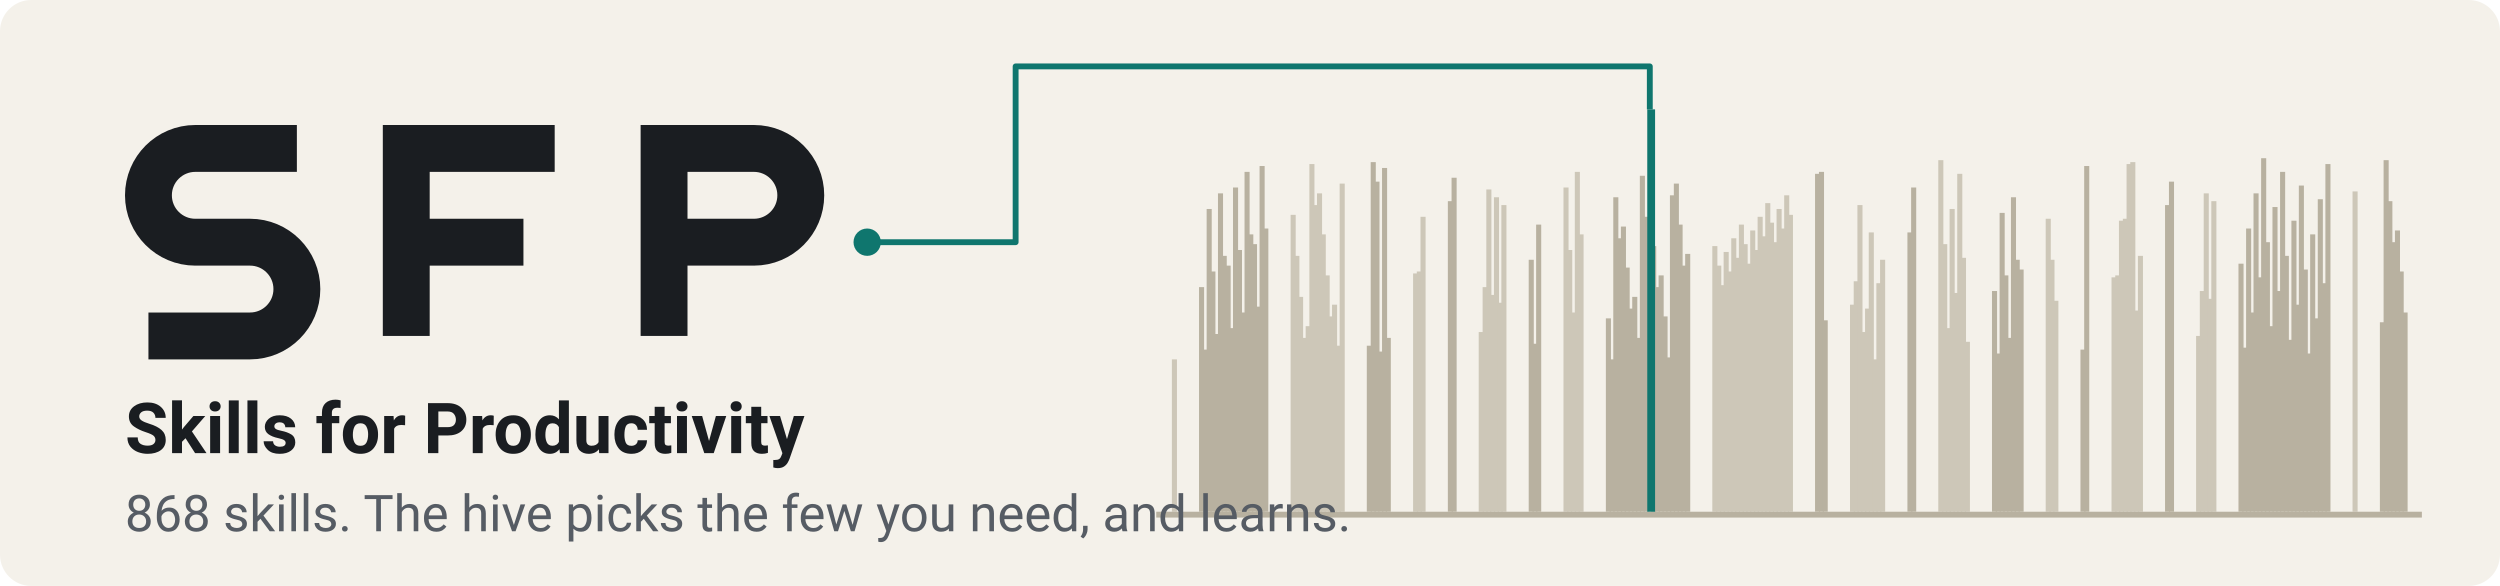
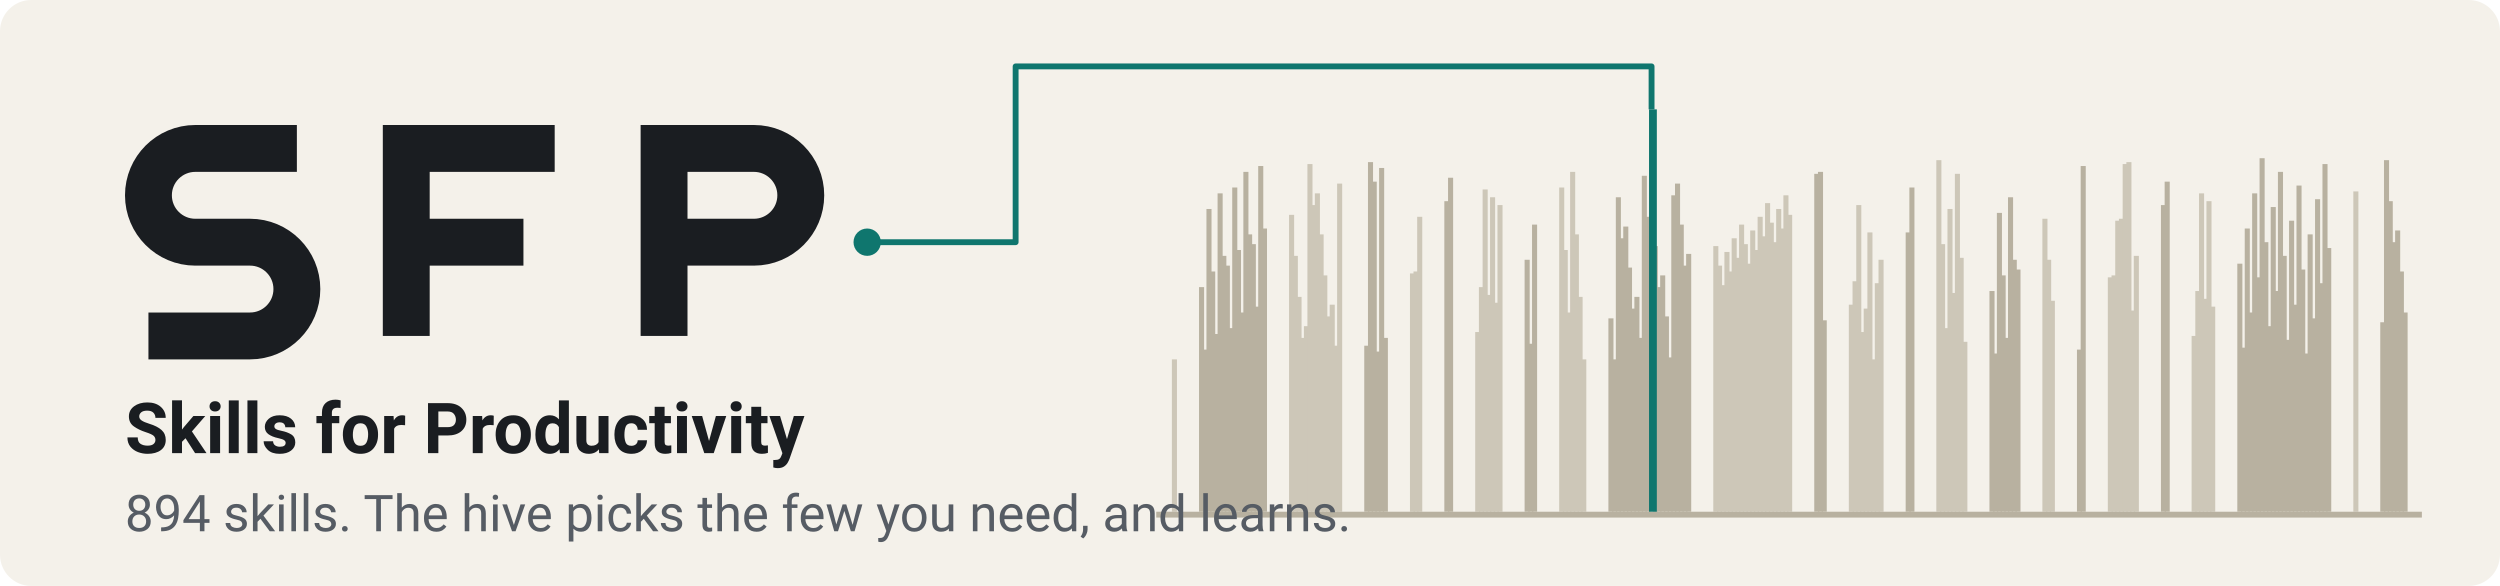
<svg xmlns="http://www.w3.org/2000/svg" width="1280" height="300" viewBox="0 0 1280 300" role="img" aria-labelledby="t d">
  <rect width="1280" height="300" rx="16" fill="#f4f1ea" />
  <rect x="600.0" y="184" width="2.6" height="78" fill="#cdc7b8" />
  <rect x="613.9" y="147" width="2.6" height="115" fill="#b8b1a0" />
-   <rect x="615.9" y="179" width="2.6" height="83" fill="#b8b1a0" />
-   <rect x="617.8" y="107" width="2.6" height="155" fill="#b8b1a0" />
-   <rect x="619.7" y="139" width="2.6" height="123" fill="#b8b1a0" />
-   <rect x="621.7" y="171" width="2.6" height="91" fill="#b8b1a0" />
-   <rect x="623.6" y="99" width="2.6" height="163" fill="#b8b1a0" />
-   <rect x="625.5" y="131" width="2.6" height="131" fill="#b8b1a0" />
-   <rect x="627.5" y="136" width="2.6" height="126" fill="#b8b1a0" />
-   <rect x="629.4" y="168" width="2.6" height="94" fill="#b8b1a0" />
-   <rect x="631.3" y="96" width="2.6" height="166" fill="#b8b1a0" />
-   <rect x="633.3" y="128" width="2.6" height="134" fill="#b8b1a0" />
-   <rect x="635.2" y="160" width="2.6" height="102" fill="#b8b1a0" />
-   <rect x="637.2" y="88" width="2.6" height="174" fill="#b8b1a0" />
-   <rect x="639.1" y="120" width="2.6" height="142" fill="#b8b1a0" />
-   <rect x="641.0" y="125" width="2.6" height="137" fill="#b8b1a0" />
-   <rect x="643.0" y="157" width="2.6" height="105" fill="#b8b1a0" />
-   <rect x="644.9" y="85" width="2.6" height="177" fill="#b8b1a0" />
-   <rect x="646.8" y="117" width="2.6" height="145" fill="#b8b1a0" />
-   <rect x="660.8" y="110" width="2.6" height="152" fill="#cdc7b8" />
-   <rect x="662.7" y="131" width="2.6" height="131" fill="#cdc7b8" />
-   <rect x="664.6" y="152" width="2.6" height="110" fill="#cdc7b8" />
-   <rect x="666.6" y="173" width="2.6" height="89" fill="#cdc7b8" />
-   <rect x="668.5" y="167" width="2.6" height="95" fill="#cdc7b8" />
-   <rect x="670.4" y="84" width="2.6" height="178" fill="#cdc7b8" />
-   <rect x="672.4" y="105" width="2.6" height="157" fill="#cdc7b8" />
-   <rect x="674.3" y="99" width="2.6" height="163" fill="#cdc7b8" />
-   <rect x="676.2" y="120" width="2.6" height="142" fill="#cdc7b8" />
-   <rect x="678.2" y="141" width="2.6" height="121" fill="#cdc7b8" />
-   <rect x="680.1" y="162" width="2.6" height="100" fill="#cdc7b8" />
-   <rect x="682.0" y="156" width="2.6" height="106" fill="#cdc7b8" />
-   <rect x="684.0" y="177" width="2.6" height="85" fill="#cdc7b8" />
-   <rect x="685.9" y="94" width="2.6" height="168" fill="#cdc7b8" />
-   <rect x="699.8" y="177" width="2.6" height="85" fill="#b8b1a0" />
-   <rect x="701.8" y="83" width="2.6" height="179" fill="#b8b1a0" />
-   <rect x="703.7" y="93" width="2.6" height="169" fill="#b8b1a0" />
-   <rect x="705.7" y="180" width="2.6" height="82" fill="#b8b1a0" />
-   <rect x="707.6" y="86" width="2.6" height="176" fill="#b8b1a0" />
-   <rect x="709.5" y="173" width="2.6" height="89" fill="#b8b1a0" />
-   <rect x="723.5" y="140" width="2.6" height="122" fill="#cdc7b8" />
-   <rect x="725.4" y="139" width="2.6" height="123" fill="#cdc7b8" />
-   <rect x="727.3" y="111" width="2.6" height="151" fill="#cdc7b8" />
-   <rect x="741.3" y="103" width="2.6" height="159" fill="#b8b1a0" />
-   <rect x="743.2" y="91" width="2.6" height="171" fill="#b8b1a0" />
-   <rect x="757.1" y="170" width="2.6" height="92" fill="#cdc7b8" />
-   <rect x="759.1" y="147" width="2.6" height="115" fill="#cdc7b8" />
-   <rect x="761.0" y="97" width="2.6" height="165" fill="#cdc7b8" />
-   <rect x="762.9" y="151" width="2.6" height="111" fill="#cdc7b8" />
-   <rect x="764.9" y="101" width="2.6" height="161" fill="#cdc7b8" />
-   <rect x="766.8" y="155" width="2.6" height="107" fill="#cdc7b8" />
-   <rect x="768.7" y="105" width="2.6" height="157" fill="#cdc7b8" />
-   <rect x="782.7" y="133" width="2.6" height="129" fill="#b8b1a0" />
-   <rect x="784.6" y="176" width="2.6" height="86" fill="#b8b1a0" />
-   <rect x="786.5" y="115" width="2.6" height="147" fill="#b8b1a0" />
-   <rect x="800.5" y="96" width="2.6" height="166" fill="#cdc7b8" />
-   <rect x="802.4" y="128" width="2.6" height="134" fill="#cdc7b8" />
-   <rect x="804.3" y="160" width="2.6" height="102" fill="#cdc7b8" />
-   <rect x="806.3" y="88" width="2.6" height="174" fill="#cdc7b8" />
-   <rect x="808.2" y="120" width="2.6" height="142" fill="#cdc7b8" />
-   <rect x="822.2" y="163" width="2.6" height="99" fill="#b8b1a0" />
-   <rect x="824.1" y="184" width="2.6" height="78" fill="#b8b1a0" />
-   <rect x="826.0" y="101" width="2.6" height="161" fill="#b8b1a0" />
-   <rect x="828.0" y="122" width="2.6" height="140" fill="#b8b1a0" />
-   <rect x="829.9" y="116" width="2.6" height="146" fill="#b8b1a0" />
-   <rect x="831.8" y="137" width="2.6" height="125" fill="#b8b1a0" />
-   <rect x="833.8" y="158" width="2.6" height="104" fill="#b8b1a0" />
-   <rect x="835.7" y="152" width="2.6" height="110" fill="#b8b1a0" />
-   <rect x="837.6" y="173" width="2.6" height="89" fill="#b8b1a0" />
-   <rect x="839.6" y="90" width="2.6" height="172" fill="#b8b1a0" />
-   <rect x="841.5" y="111" width="2.6" height="151" fill="#b8b1a0" />
-   <rect x="845.4" y="126" width="2.6" height="136" fill="#b8b1a0" />
-   <rect x="847.3" y="147" width="2.6" height="115" fill="#b8b1a0" />
-   <rect x="849.2" y="141" width="2.6" height="121" fill="#b8b1a0" />
-   <rect x="851.2" y="162" width="2.6" height="100" fill="#b8b1a0" />
-   <rect x="853.1" y="183" width="2.6" height="79" fill="#b8b1a0" />
-   <rect x="855.0" y="100" width="2.6" height="162" fill="#b8b1a0" />
-   <rect x="857.0" y="94" width="2.6" height="168" fill="#b8b1a0" />
-   <rect x="858.9" y="115" width="2.6" height="147" fill="#b8b1a0" />
-   <rect x="860.8" y="136" width="2.6" height="126" fill="#b8b1a0" />
-   <rect x="862.8" y="130" width="2.6" height="132" fill="#b8b1a0" />
-   <rect x="876.7" y="126" width="2.6" height="136" fill="#cdc7b8" />
-   <rect x="878.7" y="136" width="2.6" height="126" fill="#cdc7b8" />
-   <rect x="880.6" y="146" width="2.6" height="116" fill="#cdc7b8" />
-   <rect x="882.5" y="129" width="2.6" height="133" fill="#cdc7b8" />
-   <rect x="884.5" y="139" width="2.6" height="123" fill="#cdc7b8" />
-   <rect x="886.4" y="122" width="2.6" height="140" fill="#cdc7b8" />
-   <rect x="888.3" y="132" width="2.6" height="130" fill="#cdc7b8" />
-   <rect x="890.3" y="115" width="2.6" height="147" fill="#cdc7b8" />
-   <rect x="892.2" y="125" width="2.6" height="137" fill="#cdc7b8" />
-   <rect x="894.1" y="135" width="2.6" height="127" fill="#cdc7b8" />
+   <rect x="615.8" y="179" width="2.6" height="83" fill="#b8b1a0" />
+   <rect x="617.7" y="107" width="2.6" height="155" fill="#b8b1a0" />
+   <rect x="619.6" y="139" width="2.6" height="123" fill="#b8b1a0" />
+   <rect x="621.5" y="171" width="2.6" height="91" fill="#b8b1a0" />
+   <rect x="623.4" y="99" width="2.6" height="163" fill="#b8b1a0" />
+   <rect x="625.3" y="131" width="2.6" height="131" fill="#b8b1a0" />
+   <rect x="627.1" y="136" width="2.6" height="126" fill="#b8b1a0" />
+   <rect x="629.0" y="168" width="2.6" height="94" fill="#b8b1a0" />
+   <rect x="630.9" y="96" width="2.6" height="166" fill="#b8b1a0" />
+   <rect x="632.8" y="128" width="2.6" height="134" fill="#b8b1a0" />
+   <rect x="634.7" y="160" width="2.6" height="102" fill="#b8b1a0" />
+   <rect x="636.6" y="88" width="2.6" height="174" fill="#b8b1a0" />
+   <rect x="638.5" y="120" width="2.6" height="142" fill="#b8b1a0" />
+   <rect x="640.4" y="125" width="2.6" height="137" fill="#b8b1a0" />
+   <rect x="642.3" y="157" width="2.6" height="105" fill="#b8b1a0" />
+   <rect x="644.2" y="85" width="2.6" height="177" fill="#b8b1a0" />
+   <rect x="646.1" y="117" width="2.6" height="145" fill="#b8b1a0" />
+   <rect x="660.0" y="110" width="2.6" height="152" fill="#cdc7b8" />
+   <rect x="661.9" y="131" width="2.6" height="131" fill="#cdc7b8" />
+   <rect x="663.8" y="152" width="2.6" height="110" fill="#cdc7b8" />
+   <rect x="665.7" y="173" width="2.6" height="89" fill="#cdc7b8" />
+   <rect x="667.6" y="167" width="2.6" height="95" fill="#cdc7b8" />
+   <rect x="669.4" y="84" width="2.6" height="178" fill="#cdc7b8" />
+   <rect x="671.3" y="105" width="2.6" height="157" fill="#cdc7b8" />
+   <rect x="673.2" y="99" width="2.6" height="163" fill="#cdc7b8" />
+   <rect x="675.1" y="120" width="2.6" height="142" fill="#cdc7b8" />
+   <rect x="677.0" y="141" width="2.6" height="121" fill="#cdc7b8" />
+   <rect x="678.9" y="162" width="2.6" height="100" fill="#cdc7b8" />
+   <rect x="680.8" y="156" width="2.6" height="106" fill="#cdc7b8" />
+   <rect x="682.7" y="177" width="2.6" height="85" fill="#cdc7b8" />
+   <rect x="684.6" y="94" width="2.6" height="168" fill="#cdc7b8" />
+   <rect x="698.5" y="177" width="2.6" height="85" fill="#b8b1a0" />
+   <rect x="700.4" y="83" width="2.6" height="179" fill="#b8b1a0" />
+   <rect x="702.3" y="93" width="2.6" height="169" fill="#b8b1a0" />
+   <rect x="704.2" y="180" width="2.6" height="82" fill="#b8b1a0" />
+   <rect x="706.1" y="86" width="2.6" height="176" fill="#b8b1a0" />
+   <rect x="708.0" y="173" width="2.6" height="89" fill="#b8b1a0" />
+   <rect x="721.9" y="140" width="2.6" height="122" fill="#cdc7b8" />
+   <rect x="723.7" y="139" width="2.6" height="123" fill="#cdc7b8" />
+   <rect x="725.6" y="111" width="2.6" height="151" fill="#cdc7b8" />
+   <rect x="739.5" y="103" width="2.6" height="159" fill="#b8b1a0" />
+   <rect x="741.4" y="91" width="2.6" height="171" fill="#b8b1a0" />
+   <rect x="755.3" y="170" width="2.6" height="92" fill="#cdc7b8" />
+   <rect x="757.2" y="147" width="2.6" height="115" fill="#cdc7b8" />
+   <rect x="759.1" y="97" width="2.6" height="165" fill="#cdc7b8" />
+   <rect x="761.0" y="151" width="2.6" height="111" fill="#cdc7b8" />
+   <rect x="762.9" y="101" width="2.6" height="161" fill="#cdc7b8" />
+   <rect x="764.8" y="155" width="2.6" height="107" fill="#cdc7b8" />
+   <rect x="766.7" y="105" width="2.6" height="157" fill="#cdc7b8" />
+   <rect x="780.6" y="133" width="2.6" height="129" fill="#b8b1a0" />
+   <rect x="782.5" y="176" width="2.6" height="86" fill="#b8b1a0" />
+   <rect x="784.4" y="115" width="2.6" height="147" fill="#b8b1a0" />
+   <rect x="798.3" y="96" width="2.6" height="166" fill="#cdc7b8" />
+   <rect x="800.1" y="128" width="2.6" height="134" fill="#cdc7b8" />
+   <rect x="802.0" y="160" width="2.6" height="102" fill="#cdc7b8" />
+   <rect x="803.9" y="88" width="2.6" height="174" fill="#cdc7b8" />
+   <rect x="805.8" y="120" width="2.6" height="142" fill="#cdc7b8" />
+   <rect x="807.7" y="152" width="2.6" height="110" fill="#cdc7b8" />
+   <rect x="809.6" y="184" width="2.6" height="78" fill="#cdc7b8" />
+   <rect x="823.5" y="163" width="2.6" height="99" fill="#b8b1a0" />
+   <rect x="825.4" y="184" width="2.6" height="78" fill="#b8b1a0" />
+   <rect x="827.3" y="101" width="2.6" height="161" fill="#b8b1a0" />
+   <rect x="829.2" y="122" width="2.6" height="140" fill="#b8b1a0" />
+   <rect x="831.1" y="116" width="2.6" height="146" fill="#b8b1a0" />
+   <rect x="833.0" y="137" width="2.6" height="125" fill="#b8b1a0" />
+   <rect x="834.9" y="158" width="2.6" height="104" fill="#b8b1a0" />
+   <rect x="836.8" y="152" width="2.6" height="110" fill="#b8b1a0" />
+   <rect x="838.7" y="173" width="2.6" height="89" fill="#b8b1a0" />
+   <rect x="840.6" y="90" width="2.6" height="172" fill="#b8b1a0" />
+   <rect x="842.4" y="111" width="2.6" height="151" fill="#b8b1a0" />
+   <rect x="846.2" y="126" width="2.6" height="136" fill="#b8b1a0" />
+   <rect x="848.1" y="147" width="2.6" height="115" fill="#b8b1a0" />
+   <rect x="850.0" y="141" width="2.6" height="121" fill="#b8b1a0" />
+   <rect x="851.9" y="162" width="2.6" height="100" fill="#b8b1a0" />
+   <rect x="853.8" y="183" width="2.6" height="79" fill="#b8b1a0" />
+   <rect x="855.7" y="100" width="2.6" height="162" fill="#b8b1a0" />
+   <rect x="857.6" y="94" width="2.6" height="168" fill="#b8b1a0" />
+   <rect x="859.5" y="115" width="2.6" height="147" fill="#b8b1a0" />
+   <rect x="861.4" y="136" width="2.6" height="126" fill="#b8b1a0" />
+   <rect x="863.3" y="130" width="2.6" height="132" fill="#b8b1a0" />
+   <rect x="877.2" y="126" width="2.6" height="136" fill="#cdc7b8" />
+   <rect x="879.1" y="136" width="2.6" height="126" fill="#cdc7b8" />
+   <rect x="881.0" y="146" width="2.6" height="116" fill="#cdc7b8" />
+   <rect x="882.9" y="129" width="2.6" height="133" fill="#cdc7b8" />
+   <rect x="884.7" y="139" width="2.6" height="123" fill="#cdc7b8" />
+   <rect x="886.6" y="122" width="2.6" height="140" fill="#cdc7b8" />
+   <rect x="888.5" y="132" width="2.6" height="130" fill="#cdc7b8" />
+   <rect x="890.4" y="115" width="2.6" height="147" fill="#cdc7b8" />
+   <rect x="892.3" y="125" width="2.6" height="137" fill="#cdc7b8" />
+   <rect x="894.2" y="135" width="2.6" height="127" fill="#cdc7b8" />
  <rect x="896.1" y="118" width="2.6" height="144" fill="#cdc7b8" />
  <rect x="898.0" y="128" width="2.6" height="134" fill="#cdc7b8" />
  <rect x="899.9" y="111" width="2.6" height="151" fill="#cdc7b8" />
-   <rect x="901.9" y="121" width="2.6" height="141" fill="#cdc7b8" />
-   <rect x="903.8" y="104" width="2.6" height="158" fill="#cdc7b8" />
-   <rect x="905.7" y="114" width="2.6" height="148" fill="#cdc7b8" />
-   <rect x="907.7" y="124" width="2.6" height="138" fill="#cdc7b8" />
-   <rect x="909.6" y="107" width="2.6" height="155" fill="#cdc7b8" />
-   <rect x="911.5" y="117" width="2.6" height="145" fill="#cdc7b8" />
-   <rect x="913.5" y="100" width="2.6" height="162" fill="#cdc7b8" />
-   <rect x="915.4" y="110" width="2.6" height="152" fill="#cdc7b8" />
-   <rect x="929.3" y="89" width="2.6" height="173" fill="#b8b1a0" />
-   <rect x="931.3" y="88" width="2.6" height="174" fill="#b8b1a0" />
-   <rect x="933.2" y="164" width="2.6" height="98" fill="#b8b1a0" />
-   <rect x="947.2" y="156" width="2.6" height="106" fill="#cdc7b8" />
-   <rect x="949.1" y="144" width="2.6" height="118" fill="#cdc7b8" />
-   <rect x="951.0" y="105" width="2.6" height="157" fill="#cdc7b8" />
-   <rect x="953.0" y="170" width="2.6" height="92" fill="#cdc7b8" />
-   <rect x="954.9" y="158" width="2.6" height="104" fill="#cdc7b8" />
-   <rect x="956.8" y="119" width="2.6" height="143" fill="#cdc7b8" />
-   <rect x="958.8" y="184" width="2.6" height="78" fill="#cdc7b8" />
-   <rect x="960.7" y="145" width="2.6" height="117" fill="#cdc7b8" />
-   <rect x="962.6" y="133" width="2.6" height="129" fill="#cdc7b8" />
-   <rect x="976.6" y="119" width="2.6" height="143" fill="#b8b1a0" />
-   <rect x="978.5" y="96" width="2.6" height="166" fill="#b8b1a0" />
-   <rect x="992.4" y="82" width="2.6" height="180" fill="#cdc7b8" />
-   <rect x="994.4" y="125" width="2.6" height="137" fill="#cdc7b8" />
-   <rect x="996.3" y="168" width="2.6" height="94" fill="#cdc7b8" />
-   <rect x="998.2" y="107" width="2.6" height="155" fill="#cdc7b8" />
-   <rect x="1000.2" y="150" width="2.6" height="112" fill="#cdc7b8" />
-   <rect x="1002.1" y="89" width="2.6" height="173" fill="#cdc7b8" />
-   <rect x="1004.0" y="132" width="2.6" height="130" fill="#cdc7b8" />
-   <rect x="1006.0" y="175" width="2.6" height="87" fill="#cdc7b8" />
-   <rect x="1019.9" y="149" width="2.6" height="113" fill="#b8b1a0" />
-   <rect x="1021.8" y="181" width="2.6" height="81" fill="#b8b1a0" />
-   <rect x="1023.8" y="109" width="2.6" height="153" fill="#b8b1a0" />
-   <rect x="1025.7" y="141" width="2.6" height="121" fill="#b8b1a0" />
-   <rect x="1027.7" y="173" width="2.6" height="89" fill="#b8b1a0" />
-   <rect x="1029.6" y="101" width="2.6" height="161" fill="#b8b1a0" />
-   <rect x="1031.5" y="133" width="2.6" height="129" fill="#b8b1a0" />
-   <rect x="1033.5" y="138" width="2.6" height="124" fill="#b8b1a0" />
-   <rect x="1047.4" y="112" width="2.6" height="150" fill="#cdc7b8" />
-   <rect x="1049.3" y="133" width="2.6" height="129" fill="#cdc7b8" />
-   <rect x="1051.3" y="154" width="2.6" height="108" fill="#cdc7b8" />
-   <rect x="1065.2" y="179" width="2.6" height="83" fill="#b8b1a0" />
-   <rect x="1067.1" y="85" width="2.6" height="177" fill="#b8b1a0" />
-   <rect x="1081.1" y="142" width="2.6" height="120" fill="#cdc7b8" />
-   <rect x="1083.0" y="141" width="2.6" height="121" fill="#cdc7b8" />
-   <rect x="1084.9" y="113" width="2.6" height="149" fill="#cdc7b8" />
-   <rect x="1086.9" y="112" width="2.6" height="150" fill="#cdc7b8" />
-   <rect x="1088.8" y="84" width="2.6" height="178" fill="#cdc7b8" />
-   <rect x="1090.7" y="83" width="2.6" height="179" fill="#cdc7b8" />
-   <rect x="1092.7" y="159" width="2.6" height="103" fill="#cdc7b8" />
-   <rect x="1094.6" y="131" width="2.6" height="131" fill="#cdc7b8" />
-   <rect x="1108.5" y="105" width="2.6" height="157" fill="#b8b1a0" />
-   <rect x="1110.5" y="93" width="2.6" height="169" fill="#b8b1a0" />
-   <rect x="1124.4" y="172" width="2.6" height="90" fill="#cdc7b8" />
-   <rect x="1126.3" y="149" width="2.6" height="113" fill="#cdc7b8" />
-   <rect x="1128.3" y="99" width="2.6" height="163" fill="#cdc7b8" />
-   <rect x="1130.2" y="153" width="2.6" height="109" fill="#cdc7b8" />
-   <rect x="1132.2" y="103" width="2.6" height="159" fill="#cdc7b8" />
-   <rect x="1146.1" y="135" width="2.6" height="127" fill="#b8b1a0" />
-   <rect x="1148.0" y="178" width="2.6" height="84" fill="#b8b1a0" />
-   <rect x="1150.0" y="117" width="2.6" height="145" fill="#b8b1a0" />
-   <rect x="1151.9" y="160" width="2.6" height="102" fill="#b8b1a0" />
-   <rect x="1153.8" y="99" width="2.6" height="163" fill="#b8b1a0" />
-   <rect x="1155.8" y="142" width="2.6" height="120" fill="#b8b1a0" />
-   <rect x="1157.7" y="81" width="2.6" height="181" fill="#b8b1a0" />
-   <rect x="1159.6" y="124" width="2.6" height="138" fill="#b8b1a0" />
-   <rect x="1161.6" y="167" width="2.6" height="95" fill="#b8b1a0" />
-   <rect x="1163.5" y="106" width="2.6" height="156" fill="#b8b1a0" />
-   <rect x="1165.4" y="149" width="2.6" height="113" fill="#b8b1a0" />
-   <rect x="1167.4" y="88" width="2.6" height="174" fill="#b8b1a0" />
-   <rect x="1169.3" y="131" width="2.6" height="131" fill="#b8b1a0" />
-   <rect x="1171.2" y="174" width="2.6" height="88" fill="#b8b1a0" />
-   <rect x="1173.2" y="113" width="2.6" height="149" fill="#b8b1a0" />
-   <rect x="1175.1" y="156" width="2.6" height="106" fill="#b8b1a0" />
-   <rect x="1177.0" y="95" width="2.6" height="167" fill="#b8b1a0" />
-   <rect x="1179.0" y="138" width="2.6" height="124" fill="#b8b1a0" />
-   <rect x="1180.9" y="181" width="2.6" height="81" fill="#b8b1a0" />
-   <rect x="1182.8" y="120" width="2.6" height="142" fill="#b8b1a0" />
-   <rect x="1184.8" y="163" width="2.6" height="99" fill="#b8b1a0" />
-   <rect x="1186.7" y="102" width="2.6" height="160" fill="#b8b1a0" />
-   <rect x="1188.7" y="145" width="2.6" height="117" fill="#b8b1a0" />
-   <rect x="1190.6" y="84" width="2.6" height="178" fill="#b8b1a0" />
-   <rect x="1204.5" y="98" width="2.6" height="164" fill="#cdc7b8" />
-   <rect x="1218.5" y="165" width="2.6" height="97" fill="#b8b1a0" />
-   <rect x="1220.4" y="82" width="2.6" height="180" fill="#b8b1a0" />
-   <rect x="1222.3" y="103" width="2.6" height="159" fill="#b8b1a0" />
-   <rect x="1224.3" y="124" width="2.6" height="138" fill="#b8b1a0" />
-   <rect x="1226.2" y="118" width="2.6" height="144" fill="#b8b1a0" />
-   <rect x="1228.1" y="139" width="2.6" height="123" fill="#b8b1a0" />
+   <rect x="901.8" y="121" width="2.6" height="141" fill="#cdc7b8" />
+   <rect x="903.7" y="104" width="2.6" height="158" fill="#cdc7b8" />
+   <rect x="905.6" y="114" width="2.6" height="148" fill="#cdc7b8" />
+   <rect x="907.5" y="124" width="2.6" height="138" fill="#cdc7b8" />
+   <rect x="909.4" y="107" width="2.6" height="155" fill="#cdc7b8" />
+   <rect x="911.3" y="117" width="2.6" height="145" fill="#cdc7b8" />
+   <rect x="913.1" y="100" width="2.6" height="162" fill="#cdc7b8" />
+   <rect x="915.0" y="110" width="2.6" height="152" fill="#cdc7b8" />
+   <rect x="928.9" y="89" width="2.6" height="173" fill="#b8b1a0" />
+   <rect x="930.8" y="88" width="2.6" height="174" fill="#b8b1a0" />
+   <rect x="932.7" y="164" width="2.6" height="98" fill="#b8b1a0" />
+   <rect x="946.6" y="156" width="2.6" height="106" fill="#cdc7b8" />
+   <rect x="948.5" y="144" width="2.6" height="118" fill="#cdc7b8" />
+   <rect x="950.4" y="105" width="2.6" height="157" fill="#cdc7b8" />
+   <rect x="952.3" y="170" width="2.6" height="92" fill="#cdc7b8" />
+   <rect x="954.2" y="158" width="2.6" height="104" fill="#cdc7b8" />
+   <rect x="956.1" y="119" width="2.6" height="143" fill="#cdc7b8" />
+   <rect x="958.0" y="184" width="2.6" height="78" fill="#cdc7b8" />
+   <rect x="959.9" y="145" width="2.6" height="117" fill="#cdc7b8" />
+   <rect x="961.8" y="133" width="2.6" height="129" fill="#cdc7b8" />
+   <rect x="975.7" y="119" width="2.6" height="143" fill="#b8b1a0" />
+   <rect x="977.6" y="96" width="2.6" height="166" fill="#b8b1a0" />
+   <rect x="991.4" y="82" width="2.6" height="180" fill="#cdc7b8" />
+   <rect x="993.3" y="125" width="2.6" height="137" fill="#cdc7b8" />
+   <rect x="995.2" y="168" width="2.6" height="94" fill="#cdc7b8" />
+   <rect x="997.1" y="107" width="2.6" height="155" fill="#cdc7b8" />
+   <rect x="999.0" y="150" width="2.6" height="112" fill="#cdc7b8" />
+   <rect x="1000.9" y="89" width="2.6" height="173" fill="#cdc7b8" />
+   <rect x="1002.8" y="132" width="2.6" height="130" fill="#cdc7b8" />
+   <rect x="1004.7" y="175" width="2.6" height="87" fill="#cdc7b8" />
+   <rect x="1018.6" y="149" width="2.6" height="113" fill="#b8b1a0" />
+   <rect x="1020.5" y="181" width="2.6" height="81" fill="#b8b1a0" />
+   <rect x="1022.4" y="109" width="2.6" height="153" fill="#b8b1a0" />
+   <rect x="1024.3" y="141" width="2.6" height="121" fill="#b8b1a0" />
+   <rect x="1026.2" y="173" width="2.6" height="89" fill="#b8b1a0" />
+   <rect x="1028.1" y="101" width="2.6" height="161" fill="#b8b1a0" />
+   <rect x="1030.0" y="133" width="2.6" height="129" fill="#b8b1a0" />
+   <rect x="1031.9" y="138" width="2.6" height="124" fill="#b8b1a0" />
+   <rect x="1045.7" y="112" width="2.6" height="150" fill="#cdc7b8" />
+   <rect x="1047.6" y="133" width="2.6" height="129" fill="#cdc7b8" />
+   <rect x="1049.5" y="154" width="2.6" height="108" fill="#cdc7b8" />
+   <rect x="1063.4" y="179" width="2.6" height="83" fill="#b8b1a0" />
+   <rect x="1065.3" y="85" width="2.6" height="177" fill="#b8b1a0" />
+   <rect x="1079.2" y="142" width="2.6" height="120" fill="#cdc7b8" />
+   <rect x="1081.1" y="141" width="2.6" height="121" fill="#cdc7b8" />
+   <rect x="1083.0" y="113" width="2.6" height="149" fill="#cdc7b8" />
+   <rect x="1084.9" y="112" width="2.6" height="150" fill="#cdc7b8" />
+   <rect x="1086.8" y="84" width="2.6" height="178" fill="#cdc7b8" />
+   <rect x="1088.7" y="83" width="2.6" height="179" fill="#cdc7b8" />
+   <rect x="1090.6" y="159" width="2.6" height="103" fill="#cdc7b8" />
+   <rect x="1092.5" y="131" width="2.6" height="131" fill="#cdc7b8" />
+   <rect x="1106.4" y="105" width="2.6" height="157" fill="#b8b1a0" />
+   <rect x="1108.3" y="93" width="2.6" height="169" fill="#b8b1a0" />
+   <rect x="1122.1" y="172" width="2.6" height="90" fill="#cdc7b8" />
+   <rect x="1124.0" y="149" width="2.6" height="113" fill="#cdc7b8" />
+   <rect x="1125.9" y="99" width="2.6" height="163" fill="#cdc7b8" />
+   <rect x="1127.8" y="153" width="2.6" height="109" fill="#cdc7b8" />
+   <rect x="1129.7" y="103" width="2.6" height="159" fill="#cdc7b8" />
+   <rect x="1131.6" y="157" width="2.6" height="105" fill="#cdc7b8" />
+   <rect x="1145.5" y="135" width="2.6" height="127" fill="#b8b1a0" />
+   <rect x="1147.4" y="178" width="2.6" height="84" fill="#b8b1a0" />
+   <rect x="1149.3" y="117" width="2.6" height="145" fill="#b8b1a0" />
+   <rect x="1151.2" y="160" width="2.6" height="102" fill="#b8b1a0" />
+   <rect x="1153.1" y="99" width="2.6" height="163" fill="#b8b1a0" />
+   <rect x="1155.0" y="142" width="2.6" height="120" fill="#b8b1a0" />
+   <rect x="1156.9" y="81" width="2.6" height="181" fill="#b8b1a0" />
+   <rect x="1158.8" y="124" width="2.6" height="138" fill="#b8b1a0" />
+   <rect x="1160.7" y="167" width="2.6" height="95" fill="#b8b1a0" />
+   <rect x="1162.6" y="106" width="2.6" height="156" fill="#b8b1a0" />
+   <rect x="1164.4" y="149" width="2.6" height="113" fill="#b8b1a0" />
+   <rect x="1166.3" y="88" width="2.6" height="174" fill="#b8b1a0" />
+   <rect x="1168.2" y="131" width="2.6" height="131" fill="#b8b1a0" />
+   <rect x="1170.1" y="174" width="2.6" height="88" fill="#b8b1a0" />
+   <rect x="1172.0" y="113" width="2.6" height="149" fill="#b8b1a0" />
+   <rect x="1173.9" y="156" width="2.6" height="106" fill="#b8b1a0" />
+   <rect x="1175.8" y="95" width="2.6" height="167" fill="#b8b1a0" />
+   <rect x="1177.7" y="138" width="2.6" height="124" fill="#b8b1a0" />
+   <rect x="1179.6" y="181" width="2.6" height="81" fill="#b8b1a0" />
+   <rect x="1181.5" y="120" width="2.6" height="142" fill="#b8b1a0" />
+   <rect x="1183.4" y="163" width="2.6" height="99" fill="#b8b1a0" />
+   <rect x="1185.3" y="102" width="2.6" height="160" fill="#b8b1a0" />
+   <rect x="1187.2" y="145" width="2.6" height="117" fill="#b8b1a0" />
+   <rect x="1189.1" y="84" width="2.6" height="178" fill="#b8b1a0" />
+   <rect x="1191.0" y="127" width="2.6" height="135" fill="#b8b1a0" />
+   <rect x="1204.9" y="98" width="2.6" height="164" fill="#cdc7b8" />
+   <rect x="1218.7" y="165" width="2.6" height="97" fill="#b8b1a0" />
+   <rect x="1220.6" y="82" width="2.6" height="180" fill="#b8b1a0" />
+   <rect x="1222.5" y="103" width="2.6" height="159" fill="#b8b1a0" />
+   <rect x="1224.4" y="124" width="2.6" height="138" fill="#b8b1a0" />
+   <rect x="1226.3" y="118" width="2.6" height="144" fill="#b8b1a0" />
+   <rect x="1228.2" y="139" width="2.6" height="123" fill="#b8b1a0" />
  <rect x="1230.1" y="160" width="2.6" height="102" fill="#b8b1a0" />
  <rect x="592" y="262" width="648" height="3" fill="#b8b1a0" />
-   <rect x="843.4" y="56" width="4.0" height="206" fill="#0f766e" />
-   <path d="M444 124 H520 V34 H844.7 V56" fill="none" stroke="#0f766e" stroke-width="3" stroke-linejoin="round" />
+   <rect x="844.3" y="56" width="4.0" height="206" fill="#0f766e" />
+   <path d="M444 124 H520 V34 H845.6 V56" fill="none" stroke="#0f766e" stroke-width="3" stroke-linejoin="round" />
  <circle cx="444" cy="124" r="7" fill="#0f766e" />
  <g fill="none" stroke="#1a1d21" stroke-width="24" stroke-linejoin="miter" stroke-linecap="butt">
    <path d="M152 76 H100 A24 24 0 0 0 100 124 H128 A24 24 0 0 1 128 172 H76" />
    <path d="M208 172 V76 H284 M208 124 H268" />
    <path d="M340 172 V76 H386 A24 24 0 0 1 386 124 H340" />
  </g>
  <text x="64" y="232" font-family="ui-sans-serif, system-ui, -apple-system, 'Segoe UI', Roboto, 'Helvetica Neue', Arial, sans-serif" font-size="36" font-weight="600" fill="#1a1d21">Skills for Productivity</text>
-   <text x="64" y="272" font-family="ui-sans-serif, system-ui, -apple-system, 'Segoe UI', Roboto, 'Helvetica Neue', Arial, sans-serif" font-size="26" fill="#565c64">868 skills. The hive picks the few you need, and learns.</text>
+   <text x="64" y="272" font-family="ui-sans-serif, system-ui, -apple-system, 'Segoe UI', Roboto, 'Helvetica Neue', Arial, sans-serif" font-size="26" fill="#565c64">894 skills. The hive picks the few you need, and learns.</text>
</svg>
